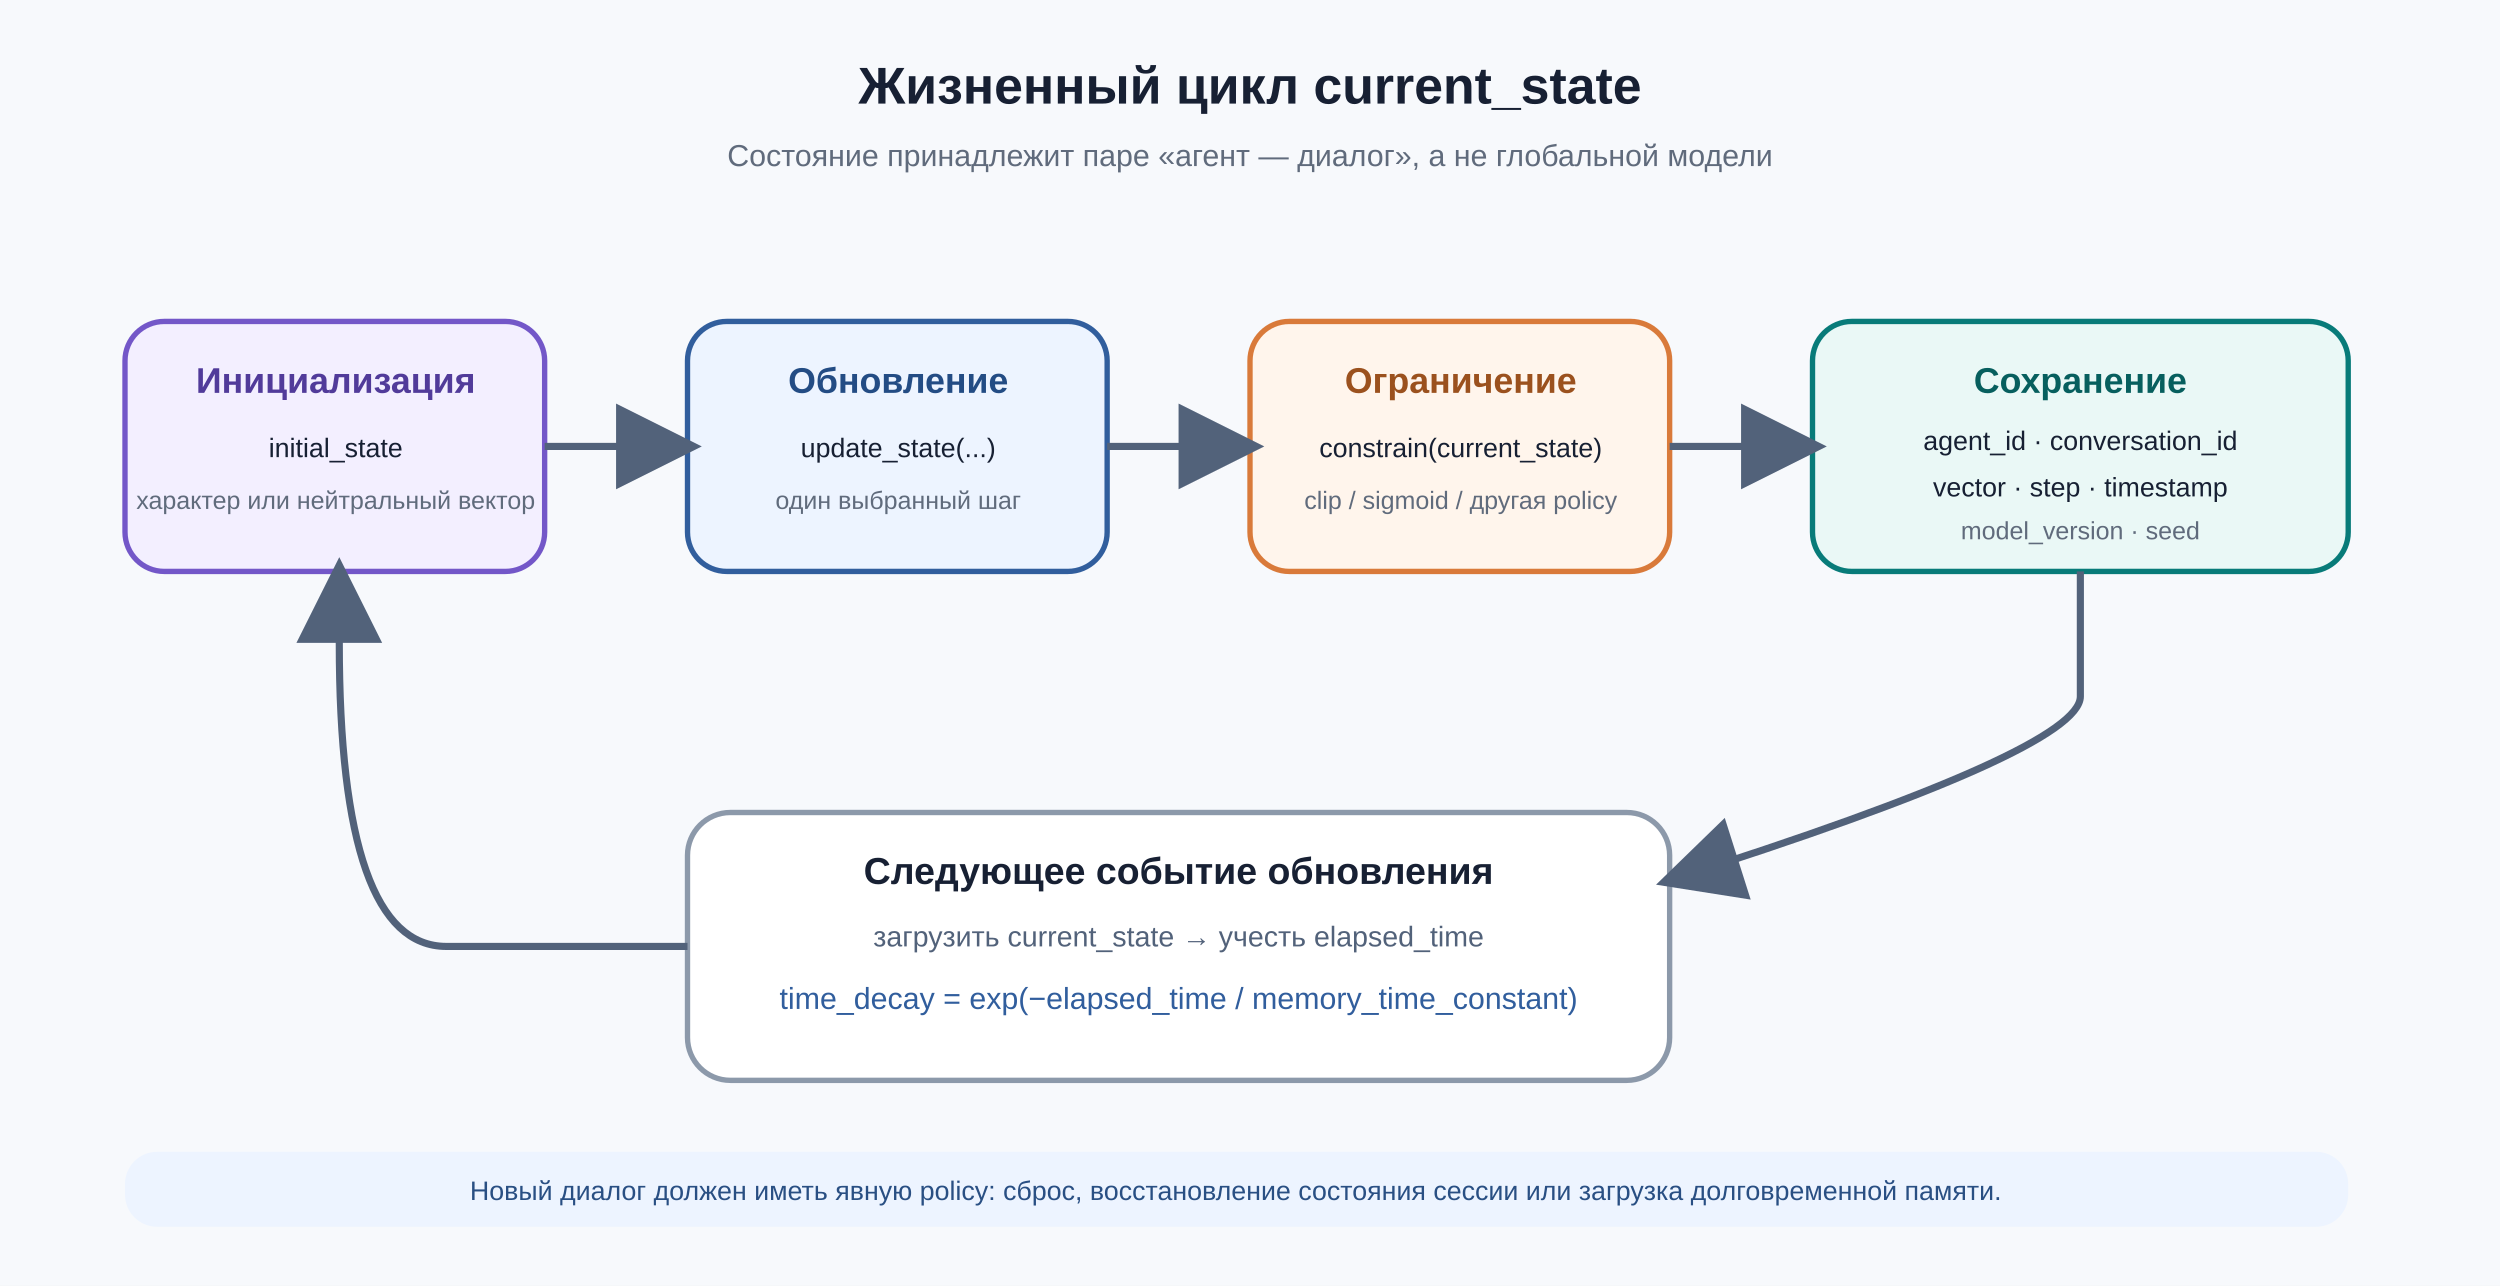
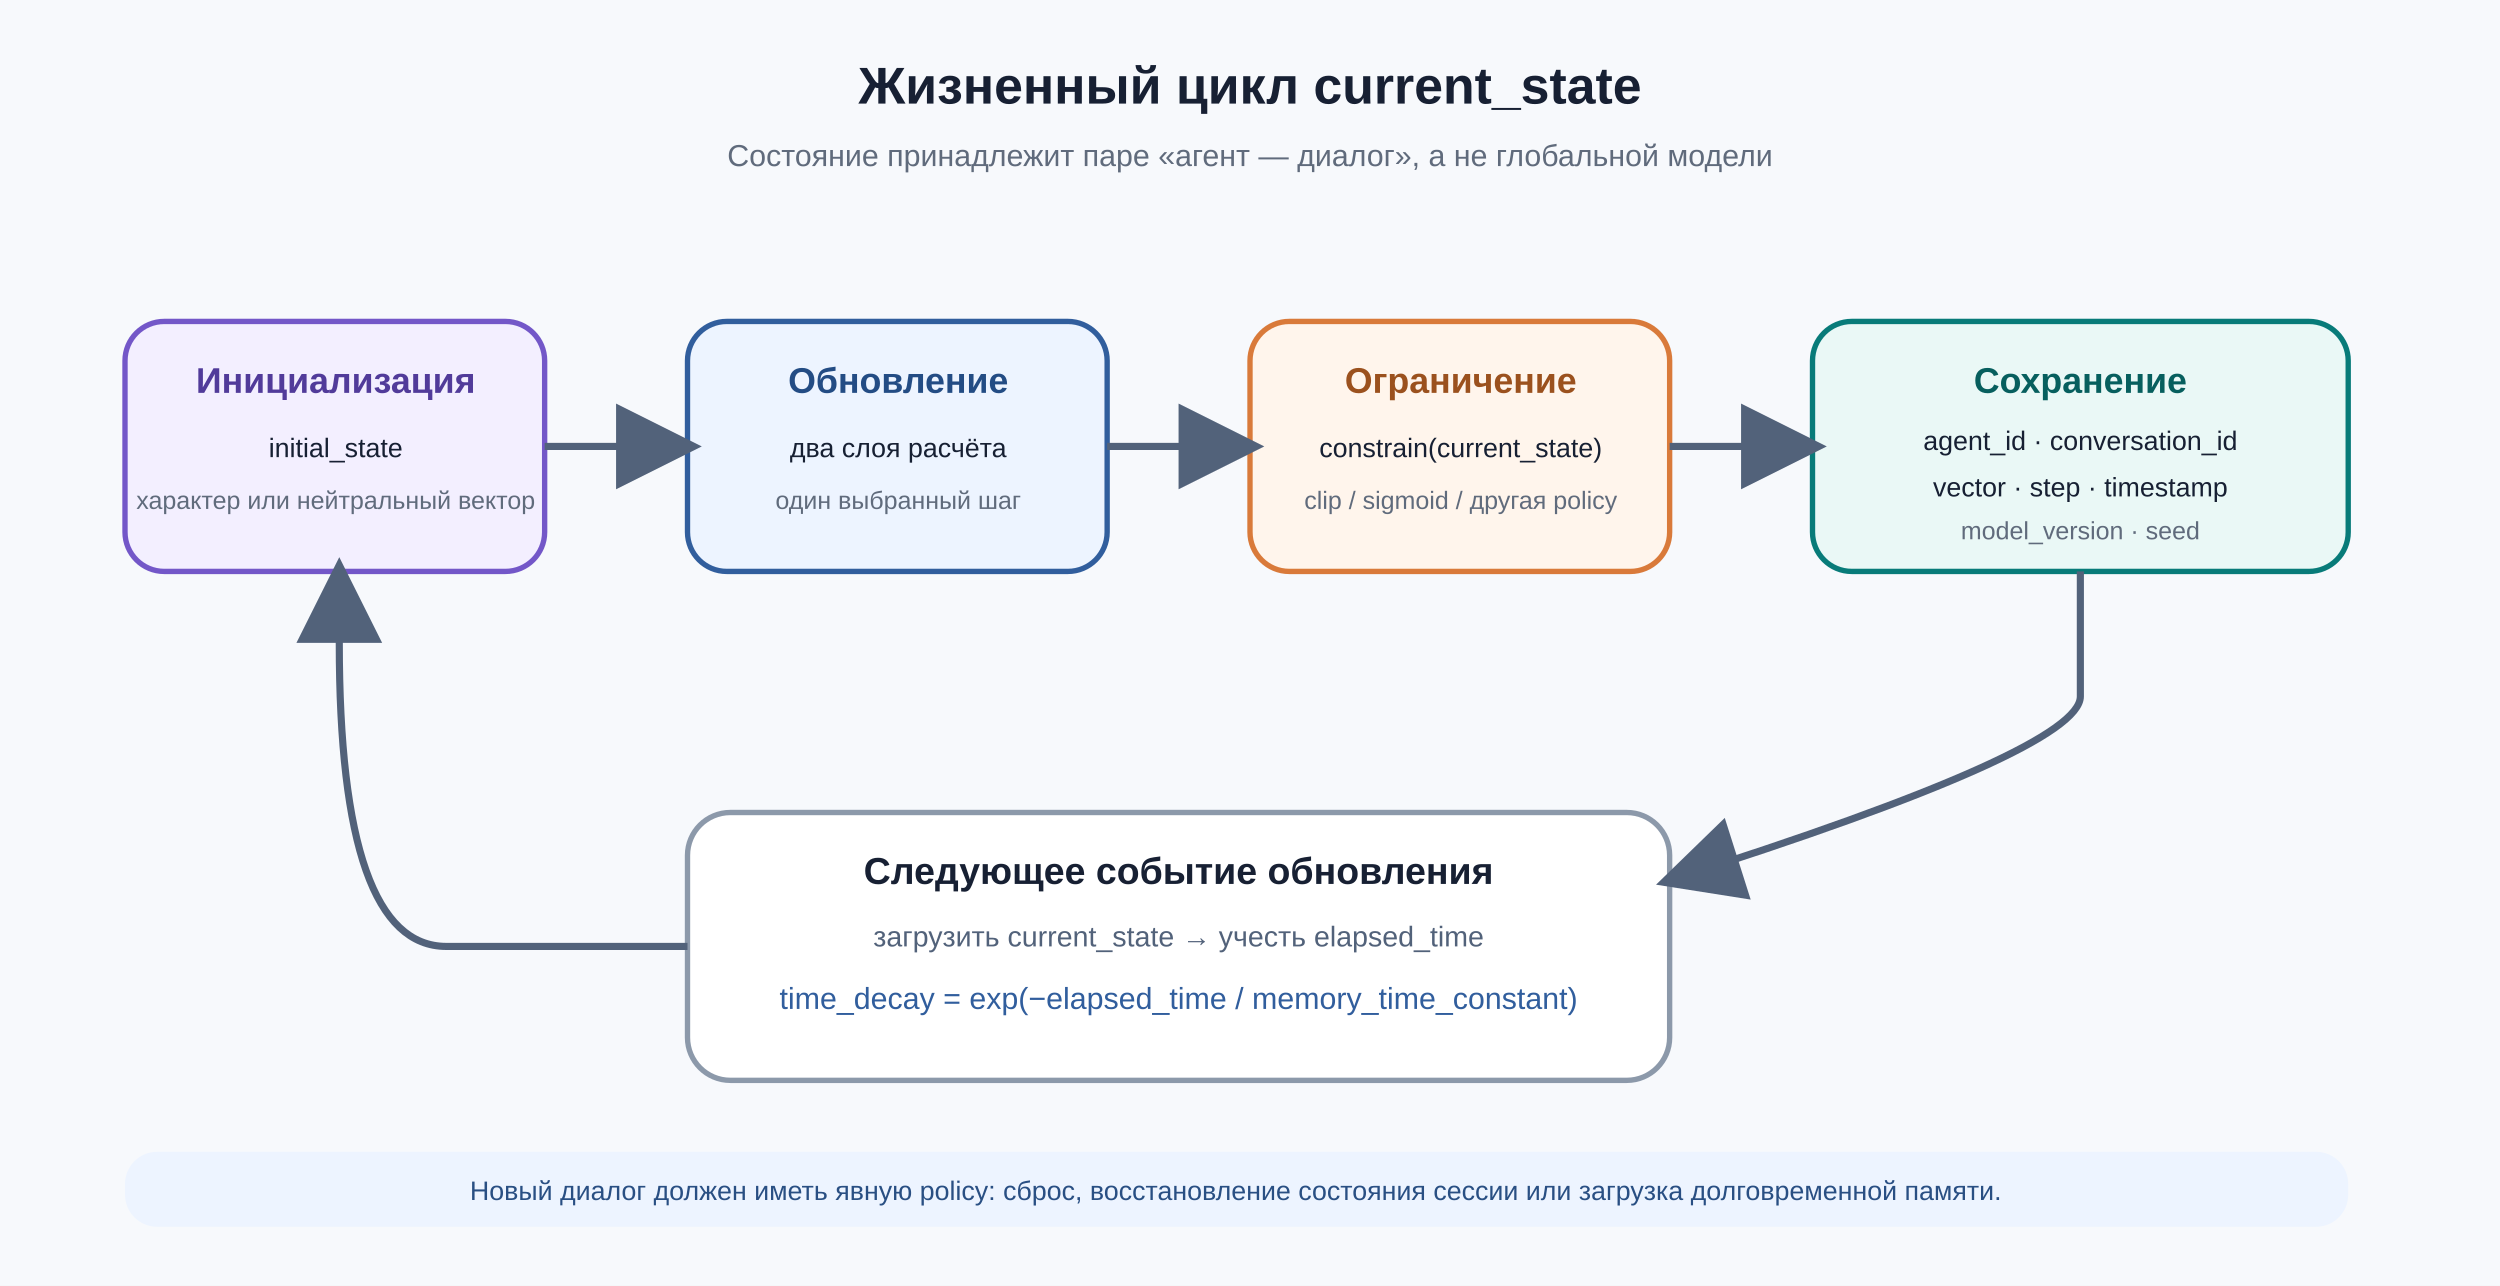
<svg xmlns="http://www.w3.org/2000/svg" width="1400" height="720" viewBox="0 0 1400 720" role="img" aria-labelledby="title desc">
  <defs>
    <marker id="a" markerWidth="12" markerHeight="12" refX="10" refY="6" orient="auto">
      <path d="M0 0L12 6L0 12Z" fill="#52627a" />
    </marker>
  </defs>
  <rect width="1400" height="720" fill="#f7f9fc" />
  <text x="700" y="58" text-anchor="middle" font-family="Segoe UI,Arial" font-size="29" font-weight="700" fill="#172033">Жизненный цикл current_state</text>
  <text x="700" y="93" text-anchor="middle" font-family="Segoe UI,Arial" font-size="17" fill="#606b7c">Состояние принадлежит паре «агент — диалог», а не глобальной модели</text>
  <g font-family="Segoe UI,Arial">
    <rect x="70" y="180" width="235" height="140" rx="22" fill="#f3efff" stroke="#7357c8" stroke-width="3" />
    <text x="188" y="220" text-anchor="middle" font-size="20" font-weight="700" fill="#513b9a">Инициализация</text>
    <text x="188" y="256" text-anchor="middle" font-size="15" fill="#172033">initial_state</text>
    <text x="188" y="285" text-anchor="middle" font-size="14" fill="#606b7c">характер или нейтральный вектор</text>
    <rect x="385" y="180" width="235" height="140" rx="22" fill="#edf4ff" stroke="#315e9d" stroke-width="3" />
    <text x="503" y="220" text-anchor="middle" font-size="20" font-weight="700" fill="#234c84">Обновление</text>
-     <text x="503" y="256" text-anchor="middle" font-size="15" fill="#172033">update_state(...)</text>
+     <text x="503" y="256" text-anchor="middle" font-size="15" fill="#172033">два слоя расчёта</text>
    <text x="503" y="285" text-anchor="middle" font-size="14" fill="#606b7c">один выбранный шаг</text>
    <rect x="700" y="180" width="235" height="140" rx="22" fill="#fff5ec" stroke="#d97a3a" stroke-width="3" />
    <text x="818" y="220" text-anchor="middle" font-size="20" font-weight="700" fill="#9b511e">Ограничение</text>
    <text x="818" y="256" text-anchor="middle" font-size="15" fill="#172033">constrain(current_state)</text>
    <text x="818" y="285" text-anchor="middle" font-size="14" fill="#606b7c">clip / sigmoid / другая policy</text>
    <rect x="1015" y="180" width="300" height="140" rx="22" fill="#eaf8f6" stroke="#087b79" stroke-width="3" />
    <text x="1165" y="220" text-anchor="middle" font-size="20" font-weight="700" fill="#075f5e">Сохранение</text>
    <text x="1165" y="252" text-anchor="middle" font-size="15" fill="#172033">agent_id · conversation_id</text>
    <text x="1165" y="278" text-anchor="middle" font-size="15" fill="#172033">vector · step · timestamp</text>
    <text x="1165" y="302" text-anchor="middle" font-size="14" fill="#606b7c">model_version · seed</text>
    <rect x="385" y="455" width="550" height="150" rx="24" fill="#fff" stroke="#8c99aa" stroke-width="3" />
    <text x="660" y="495" text-anchor="middle" font-size="21" font-weight="700" fill="#172033">Следующее событие обновления</text>
    <text x="660" y="530" text-anchor="middle" font-size="16" fill="#52627a">загрузить current_state → учесть elapsed_time</text>
    <text x="660" y="565" text-anchor="middle" font-size="17" fill="#315e9d">time_decay = exp(−elapsed_time / memory_time_constant)</text>
  </g>
  <g fill="none" stroke="#52627a" stroke-width="4" marker-end="url(#a)">
    <path d="M305 250H385" />
    <path d="M620 250H700" />
    <path d="M935 250H1015" />
    <path d="M1165 320V390Q1165 420 935 493" />
    <path d="M385 530H250Q190 530 190 360V320" />
  </g>
  <rect x="70" y="645" width="1245" height="42" rx="18" fill="#edf4ff" />
  <text x="692" y="672" text-anchor="middle" font-family="Segoe UI,Arial" font-size="15" fill="#294f83">Новый диалог должен иметь явную policy: сброс, восстановление состояния сессии или загрузка долговременной памяти.</text>
</svg>
